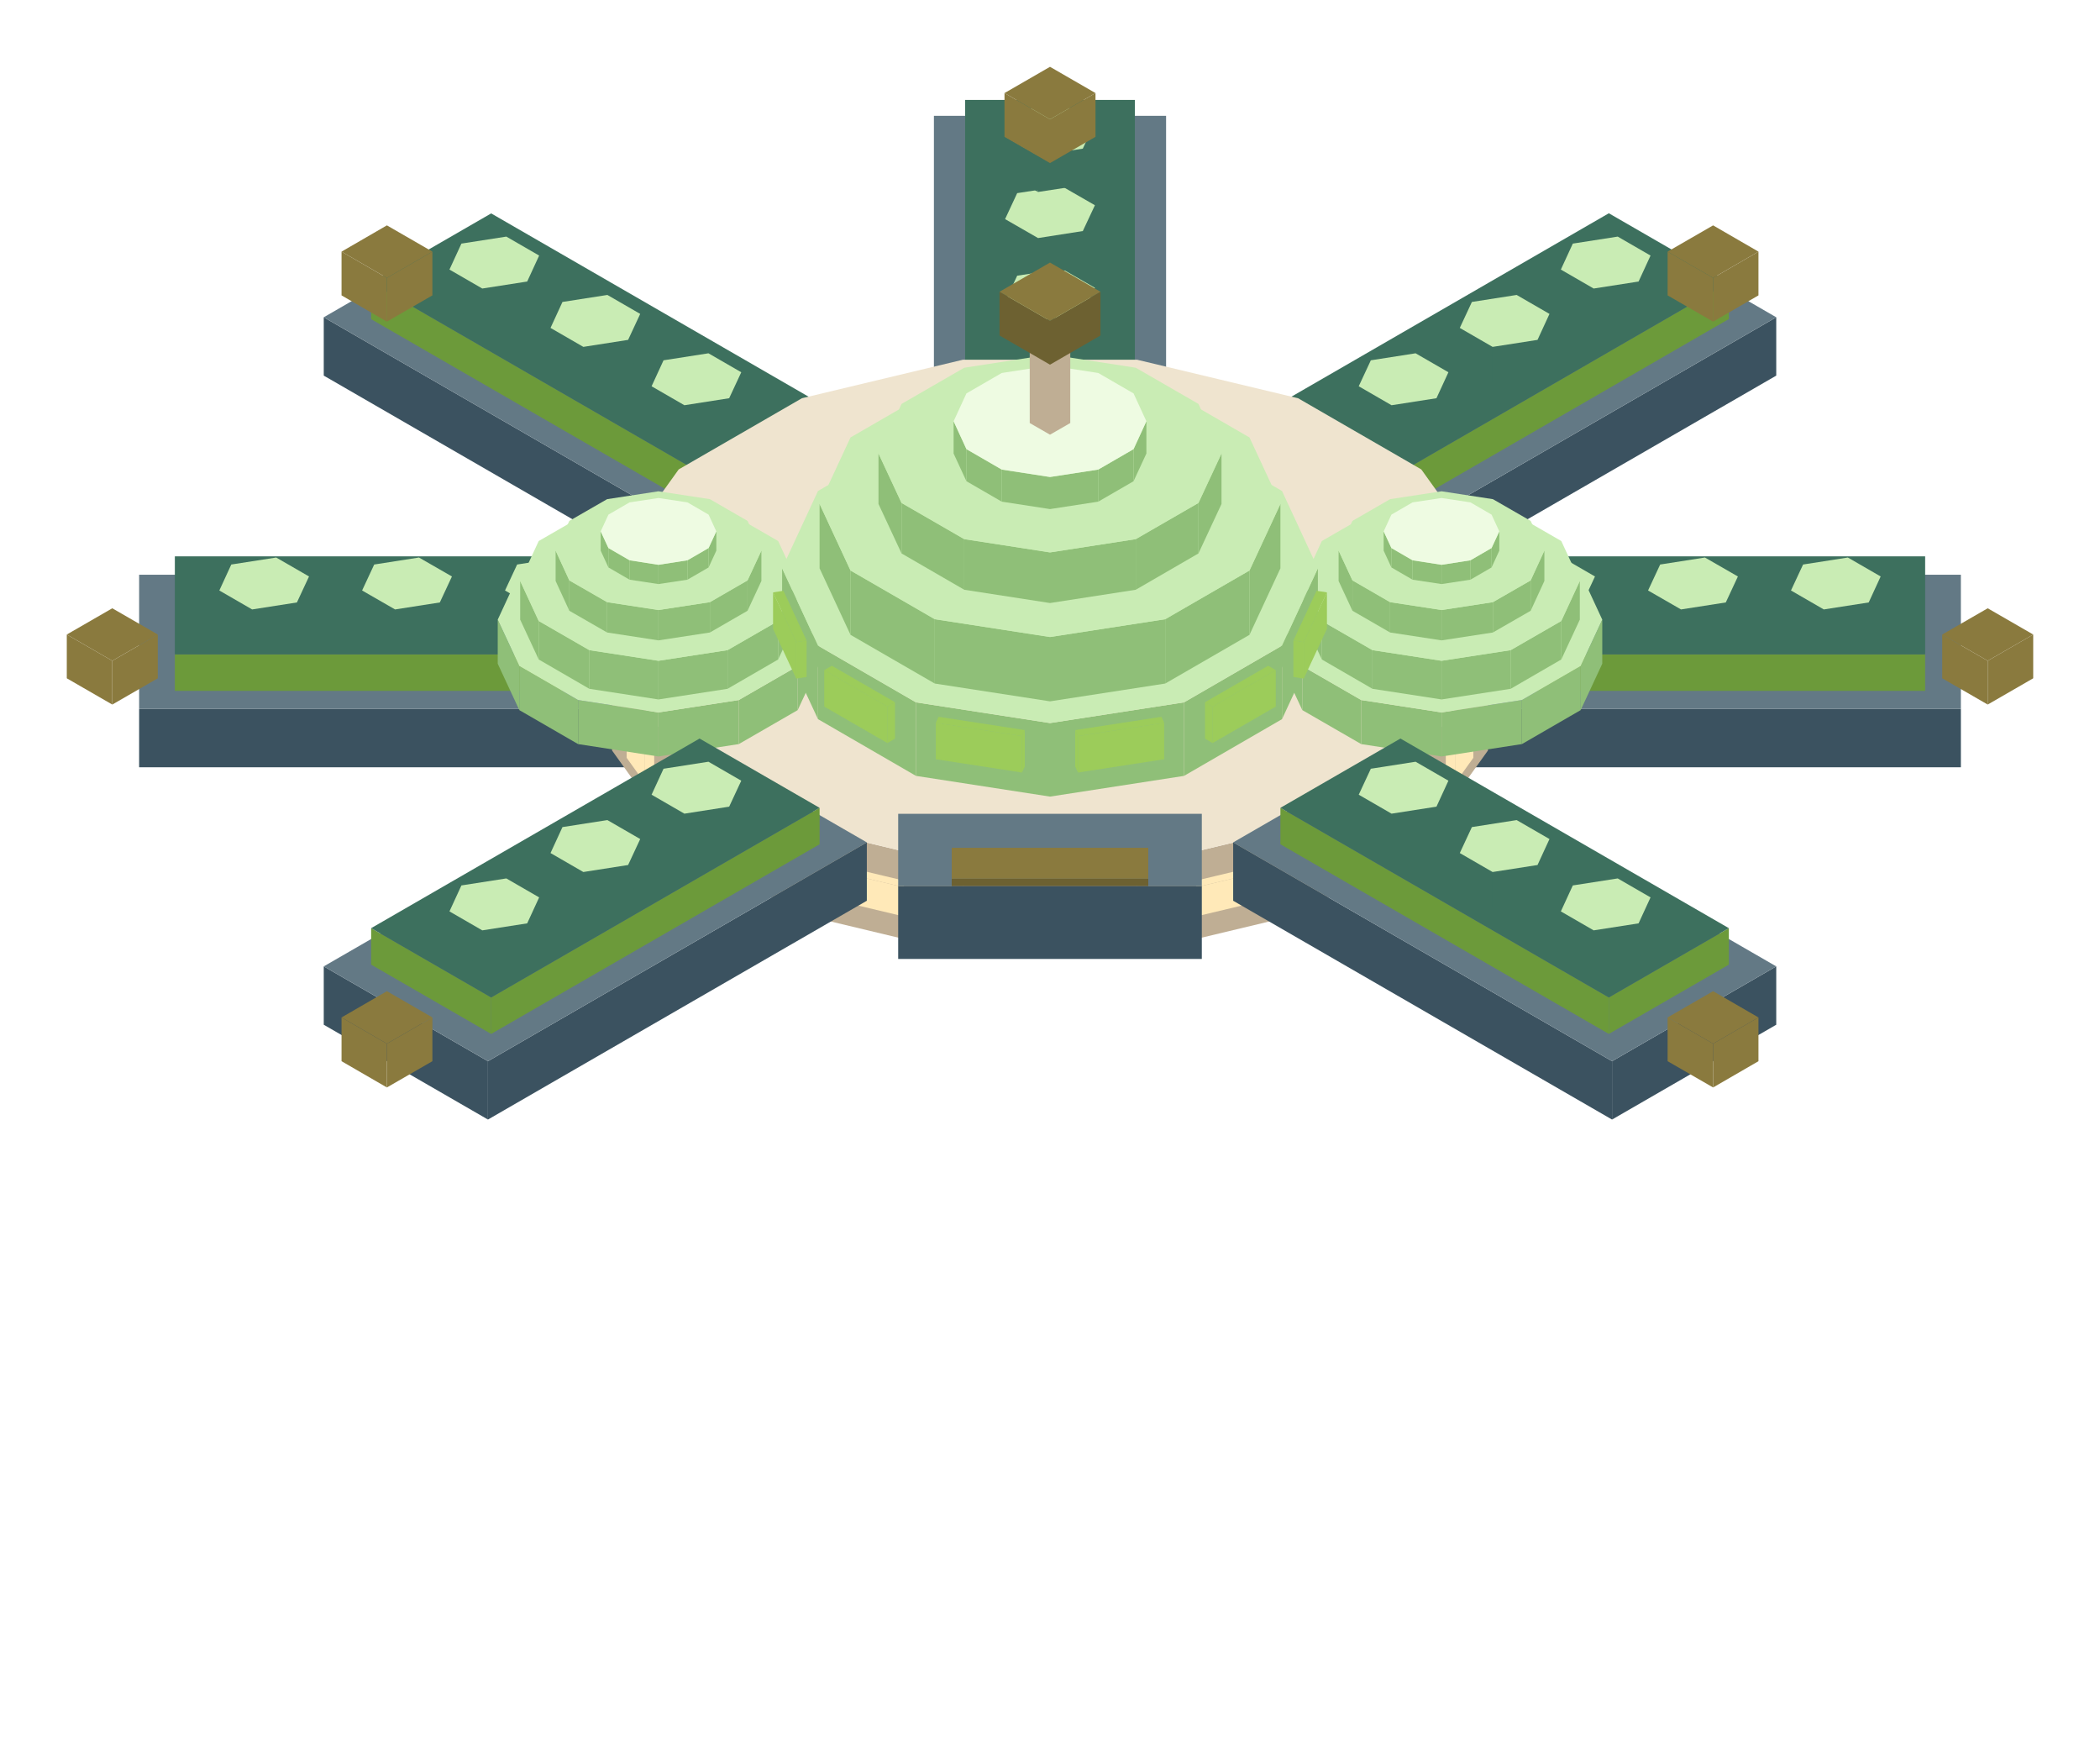
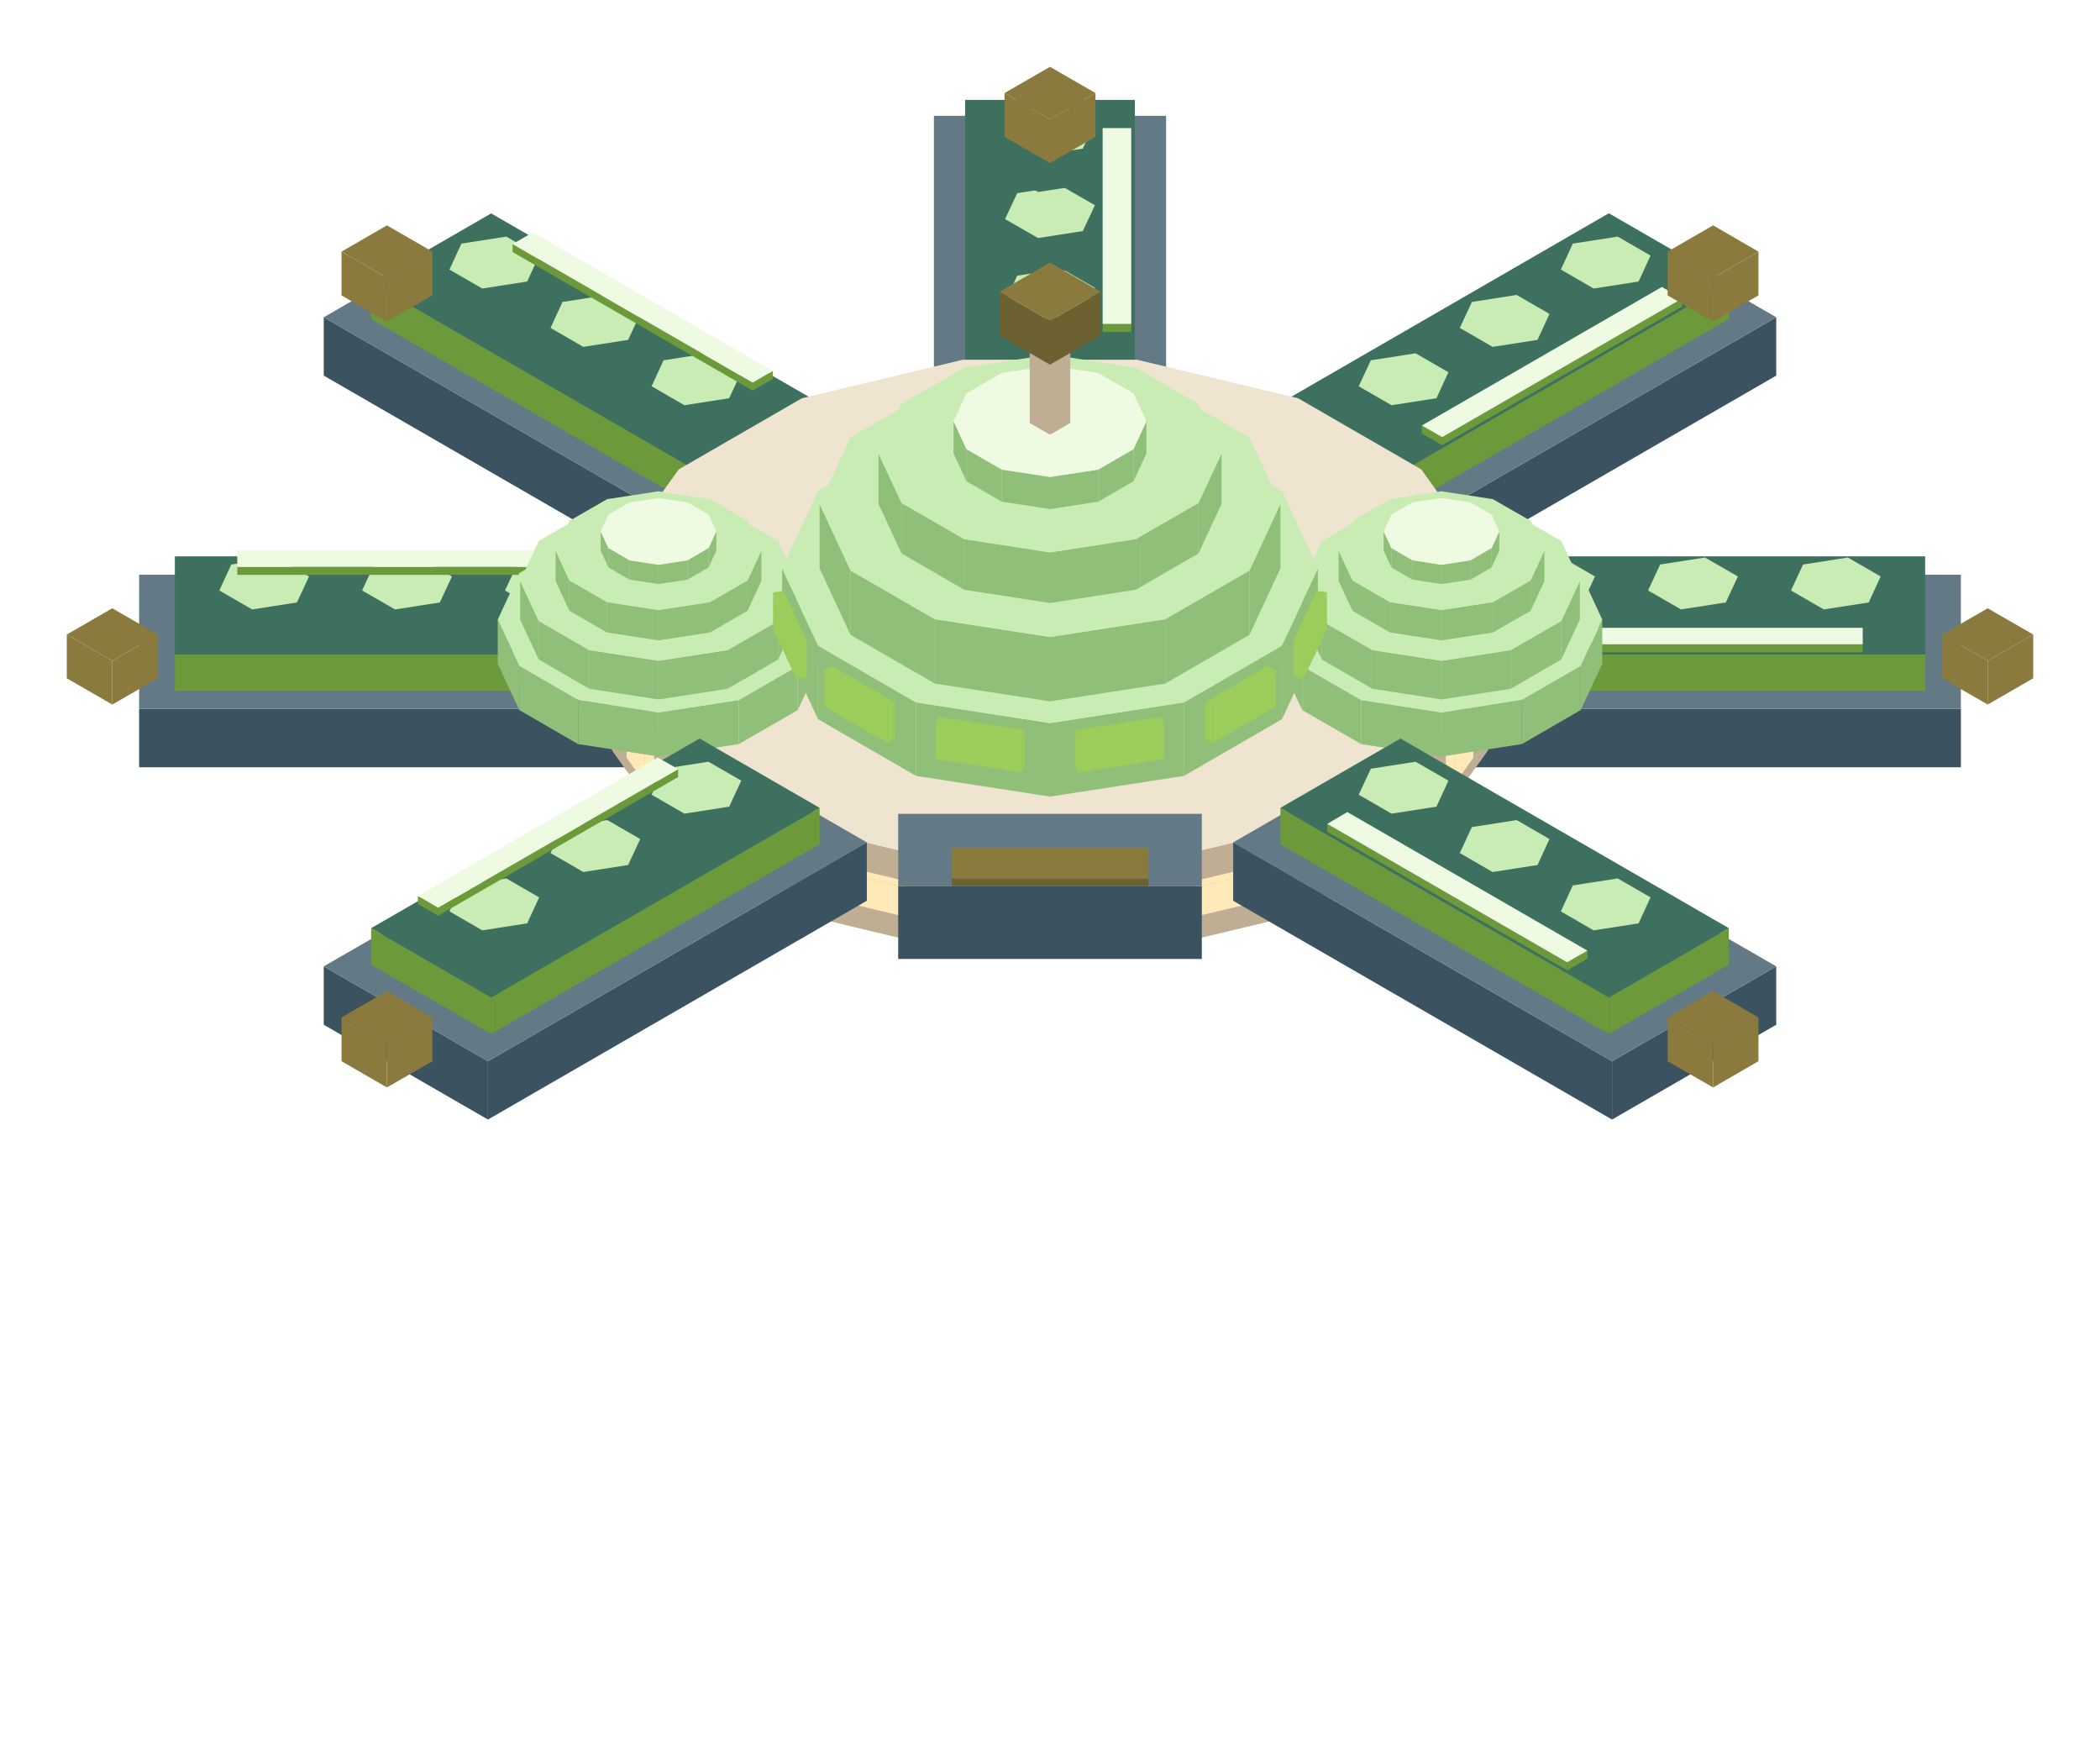
<svg xmlns="http://www.w3.org/2000/svg" width="144" height="120" viewBox="0 0 144 120">
  <polygon fill="#3b5260" points="64.04,29.15 79.96,29.15 79.96,33.15 64.04,33.15" />
  <polygon fill="#637985" points="64.04,29.15 64.04,7.94 79.96,7.94 79.96,29.15" />
  <polygon fill="#6c9a3a" points="66.18,25.24 77.82,25.24 77.82,27.74 66.18,27.74" />
  <polygon fill="#3d705e" points="66.18,25.24 66.18,6.85 77.82,6.85 77.82,25.24" />
  <polygon fill="#3d705e" points="71.18,21.98 74.25,21.5 74.25,24 71.18,24.48" />
  <polygon fill="#3d705e" points="68.92,20.68 71.18,21.98 71.18,24.48 68.92,23.18" />
  <polygon fill="#3d705e" points="74.25,21.5 75.08,19.73 75.08,22.23 74.25,24" />
  <polygon fill="#c9ecb4" points="74.25,21.5 71.18,21.98 68.92,20.68 69.75,18.9 72.82,18.43 75.08,19.73" />
  <polygon fill="#3d705e" points="71.18,16.32 74.25,15.84 74.25,18.34 71.18,18.82" />
  <polygon fill="#3d705e" points="68.92,15.02 71.18,16.32 71.18,18.82 68.92,17.52" />
  <polygon fill="#3d705e" points="74.25,15.84 75.08,14.07 75.08,16.57 74.25,18.34" />
  <polygon fill="#c9ecb4" points="74.25,15.84 71.18,16.32 68.92,15.02 69.75,13.24 72.82,12.77 75.08,14.07" />
  <polygon fill="#3d705e" points="71.18,10.66 74.25,10.19 74.25,12.69 71.18,13.16" />
  <polygon fill="#3d705e" points="68.92,9.36 71.18,10.66 71.18,13.16 68.92,11.86" />
  <polygon fill="#3d705e" points="74.25,10.19 75.08,8.41 75.08,10.91 74.25,12.69" />
  <polygon fill="#c9ecb4" points="74.25,10.19 71.18,10.66 68.92,9.36 69.75,7.59 72.82,7.11 75.08,8.41" />
+   <polygon fill="#6c9a3a" points="75.61,22.21 77.57,22.21 77.57,22.76 75.61,22.76" />
+   <polygon fill="#eefbe2" points="75.61,22.21 75.61,8.78 77.57,8.78 77.57,22.21" />
  <polygon fill="#8a7a3e" points="72,8.18 75.12,6.38 75.12,9.38 72,11.18" />
  <polygon fill="#8a7a3e" points="68.88,6.38 72,8.18 72,11.18 68.88,9.38" />
  <polygon fill="#8a7a3e" points="72,4.58 75.12,6.38 72,8.18 68.88,6.38" />
  <polygon fill="#3b5260" points="95.82,36.75 121.8,21.75 121.8,25.75 95.82,40.75" />
  <polygon fill="#3b5260" points="84.56,30.25 95.82,36.75 95.82,40.75 84.56,34.25" />
  <polygon fill="#637985" points="84.56,30.25 110.54,15.25 121.8,21.75 95.82,36.75" />
  <polygon fill="#6c9a3a" points="96.03,32.38 118.55,19.37 118.55,21.87 96.03,34.88" />
  <polygon fill="#6c9a3a" points="87.8,27.63 96.03,32.38 96.03,34.88 87.8,30.13" />
  <polygon fill="#3d705e" points="87.8,27.63 110.32,14.62 118.55,19.37 96.03,32.38" />
  <polygon fill="#3d705e" points="95.42,27.78 98.5,27.3 98.5,29.8 95.42,30.28" />
  <polygon fill="#3d705e" points="93.17,26.48 95.42,27.78 95.42,30.28 93.17,28.98" />
  <polygon fill="#3d705e" points="98.5,27.3 99.32,25.52 99.32,28.02 98.5,29.8" />
  <polygon fill="#c9ecb4" points="98.5,27.3 95.42,27.78 93.17,26.48 94,24.7 97.07,24.22 99.32,25.52" />
  <polygon fill="#3d705e" points="102.35,23.78 105.43,23.3 105.43,25.8 102.35,26.28" />
  <polygon fill="#3d705e" points="100.1,22.48 102.35,23.78 102.35,26.28 100.1,24.98" />
  <polygon fill="#3d705e" points="105.43,23.3 106.25,21.52 106.25,24.02 105.43,25.8" />
  <polygon fill="#c9ecb4" points="105.43,23.3 102.35,23.78 100.1,22.48 100.93,20.7 104,20.22 106.25,21.52" />
  <polygon fill="#3d705e" points="109.28,19.78 112.36,19.3 112.36,21.8 109.28,22.28" />
  <polygon fill="#3d705e" points="107.03,18.48 109.28,19.78 109.28,22.28 107.03,20.98" />
  <polygon fill="#3d705e" points="112.36,19.3 113.18,17.52 113.18,20.02 112.36,21.8" />
  <polygon fill="#c9ecb4" points="112.36,19.3 109.28,19.78 107.03,18.48 107.85,16.7 110.93,16.22 113.18,17.52" />
+   <polygon fill="#6c9a3a" points="98.89,29.97 115.34,20.47 115.34,21.02 98.89,30.52" />
+   <polygon fill="#6c9a3a" points="97.5,29.17 98.89,29.97 98.89,30.52 97.5,29.72" />
+   <polygon fill="#eefbe2" points="97.5,29.17 113.96,19.67 115.34,20.47 98.89,29.97" />
  <polygon fill="#8a7a3e" points="117.47,19.05 120.58,17.25 120.58,20.25 117.47,22.05" />
  <polygon fill="#8a7a3e" points="114.35,17.25 117.47,19.05 117.47,22.05 114.35,20.25" />
  <polygon fill="#8a7a3e" points="117.47,15.45 120.58,17.25 117.47,19.05 114.35,17.25" />
  <polygon fill="#3b5260" points="22.2,21.75 48.18,36.75 48.18,40.75 22.2,25.75" />
  <polygon fill="#3b5260" points="48.18,36.75 59.44,30.25 59.44,34.25 48.18,40.75" />
  <polygon fill="#637985" points="48.18,36.75 22.2,21.75 33.46,15.25 59.44,30.25" />
  <polygon fill="#6c9a3a" points="25.45,19.38 47.97,32.38 47.97,34.88 25.45,21.88" />
  <polygon fill="#6c9a3a" points="47.97,32.38 56.2,27.63 56.2,30.13 47.97,34.88" />
  <polygon fill="#3d705e" points="47.97,32.38 25.45,19.38 33.68,14.63 56.2,27.63" />
  <polygon fill="#3d705e" points="46.93,27.78 50,27.3 50,29.8 46.93,30.28" />
  <polygon fill="#3d705e" points="44.68,26.48 46.93,27.78 46.93,30.28 44.68,28.98" />
  <polygon fill="#3d705e" points="50,27.3 50.83,25.52 50.83,28.02 50,29.8" />
  <polygon fill="#c9ecb4" points="50,27.3 46.93,27.78 44.68,26.48 45.5,24.7 48.58,24.22 50.83,25.52" />
  <polygon fill="#3d705e" points="40,23.78 43.07,23.3 43.07,25.8 40,26.28" />
  <polygon fill="#3d705e" points="37.75,22.48 40,23.78 40,26.28 37.75,24.98" />
  <polygon fill="#3d705e" points="43.07,23.3 43.9,21.52 43.9,24.02 43.07,25.8" />
  <polygon fill="#c9ecb4" points="43.07,23.3 40,23.78 37.75,22.48 38.57,20.7 41.65,20.22 43.9,21.52" />
  <polygon fill="#3d705e" points="33.07,19.78 36.15,19.3 36.15,21.8 33.07,22.28" />
  <polygon fill="#3d705e" points="30.82,18.48 33.07,19.78 33.07,22.28 30.82,20.98" />
  <polygon fill="#3d705e" points="36.15,19.3 36.97,17.52 36.97,20.02 36.15,21.8" />
  <polygon fill="#c9ecb4" points="36.15,19.3 33.07,19.78 30.82,18.48 31.64,16.7 34.72,16.22 36.97,17.52" />
+   <polygon fill="#6c9a3a" points="35.15,16.73 51.61,26.23 51.61,26.78 35.15,17.28" />
+   <polygon fill="#6c9a3a" points="51.61,26.23 52.99,25.43 52.99,25.98 51.61,26.78" />
+   <polygon fill="#eefbe2" points="51.61,26.23 35.15,16.73 36.54,15.93 52.99,25.43" />
  <polygon fill="#8a7a3e" points="26.53,19.05 29.65,17.25 29.65,20.25 26.53,22.05" />
  <polygon fill="#8a7a3e" points="23.42,17.25 26.53,19.05 26.53,22.05 23.42,20.25" />
  <polygon fill="#8a7a3e" points="26.53,15.45 29.65,17.25 26.53,19.05 23.42,17.25" />
  <polygon fill="#3b5260" points="97.72,48.6 134.46,48.6 134.46,52.6 97.72,52.6" />
  <polygon fill="#637985" points="97.72,39.4 134.46,39.4 134.46,48.6 97.72,48.6" />
  <polygon fill="#6c9a3a" points="100.17,44.86 132.01,44.86 132.01,47.36 100.17,47.36" />
  <polygon fill="#3d705e" points="100.17,38.14 132.01,38.14 132.01,44.86 100.17,44.86" />
  <polygon fill="#3d705e" points="105.47,41.78 108.54,41.3 108.54,43.8 105.47,44.28" />
  <polygon fill="#3d705e" points="103.22,40.48 105.47,41.78 105.47,44.28 103.22,42.98" />
  <polygon fill="#3d705e" points="108.54,41.3 109.37,39.52 109.37,42.02 108.54,43.8" />
  <polygon fill="#c9ecb4" points="108.54,41.3 105.47,41.78 103.22,40.48 104.04,38.7 107.12,38.22 109.37,39.52" />
  <polygon fill="#3d705e" points="115.27,41.78 118.34,41.3 118.34,43.8 115.27,44.28" />
  <polygon fill="#3d705e" points="113.01,40.48 115.27,41.78 115.27,44.28 113.01,42.98" />
  <polygon fill="#3d705e" points="118.34,41.3 119.17,39.52 119.17,42.02 118.34,43.8" />
  <polygon fill="#c9ecb4" points="118.34,41.3 115.27,41.78 113.01,40.48 113.84,38.7 116.91,38.22 119.17,39.52" />
  <polygon fill="#3d705e" points="125.06,41.78 128.14,41.3 128.14,43.8 125.06,44.28" />
  <polygon fill="#3d705e" points="122.81,40.48 125.06,41.78 125.06,44.28 122.81,42.98" />
  <polygon fill="#3d705e" points="128.14,41.3 128.96,39.52 128.96,42.02 128.14,43.8" />
  <polygon fill="#c9ecb4" points="128.14,41.3 125.06,41.78 122.81,40.48 123.64,38.7 126.71,38.22 128.96,39.52" />
+   <polygon fill="#6c9a3a" points="104.46,44.17 127.73,44.17 127.73,44.72 104.46,44.72" />
+   <polygon fill="#eefbe2" points="104.46,43.04 127.73,43.04 127.73,44.17 104.46,44.17" />
  <polygon fill="#8a7a3e" points="136.3,45.3 139.42,43.5 139.42,46.5 136.3,48.3" />
  <polygon fill="#8a7a3e" points="133.18,43.5 136.3,45.3 136.3,48.3 133.18,46.5" />
  <polygon fill="#8a7a3e" points="136.3,41.7 139.42,43.5 136.3,45.3 133.18,43.5" />
  <polygon fill="#3b5260" points="9.54,48.6 46.28,48.6 46.28,52.6 9.54,52.6" />
  <polygon fill="#637985" points="46.28,48.6 9.54,48.6 9.54,39.4 46.28,39.4" />
  <polygon fill="#6c9a3a" points="11.99,44.86 43.83,44.86 43.83,47.36 11.99,47.36" />
  <polygon fill="#3d705e" points="43.83,44.86 11.99,44.86 11.99,38.14 43.83,38.14" />
  <polygon fill="#3d705e" points="36.88,41.78 39.96,41.3 39.96,43.8 36.88,44.28" />
  <polygon fill="#3d705e" points="34.63,40.48 36.88,41.78 36.88,44.28 34.63,42.98" />
  <polygon fill="#3d705e" points="39.96,41.3 40.78,39.52 40.78,42.02 39.96,43.8" />
  <polygon fill="#c9ecb4" points="39.96,41.3 36.88,41.78 34.63,40.48 35.46,38.7 38.53,38.22 40.78,39.52" />
  <polygon fill="#3d705e" points="27.09,41.78 30.16,41.3 30.16,43.8 27.09,44.28" />
  <polygon fill="#3d705e" points="24.83,40.48 27.09,41.78 27.09,44.28 24.83,42.98" />
  <polygon fill="#3d705e" points="30.16,41.3 30.99,39.52 30.99,42.02 30.16,43.8" />
  <polygon fill="#c9ecb4" points="30.16,41.3 27.09,41.78 24.83,40.48 25.66,38.7 28.73,38.22 30.99,39.52" />
  <polygon fill="#3d705e" points="17.29,41.78 20.36,41.3 20.36,43.8 17.29,44.28" />
  <polygon fill="#3d705e" points="15.04,40.48 17.29,41.78 17.29,44.28 15.04,42.98" />
  <polygon fill="#3d705e" points="20.36,41.3 21.19,39.52 21.19,42.02 20.36,43.8" />
  <polygon fill="#c9ecb4" points="20.36,41.3 17.29,41.78 15.04,40.48 15.86,38.7 18.94,38.22 21.19,39.52" />
+   <polygon fill="#6c9a3a" points="16.27,38.86 39.54,38.86 39.54,39.41 16.27,39.41" />
+   <polygon fill="#eefbe2" points="39.54,38.86 16.27,38.86 16.27,37.73 39.54,37.73" />
  <polygon fill="#8a7a3e" points="7.7,45.3 10.82,43.5 10.82,46.5 7.7,48.3" />
  <polygon fill="#8a7a3e" points="4.58,43.5 7.7,45.3 7.7,48.3 4.58,46.5" />
  <polygon fill="#8a7a3e" points="7.7,41.7 10.82,43.5 7.7,45.3 4.58,43.5" />
  <polygon fill="#bfae94" points="77.97,59.34 89.01,56.7 89.01,62.7 77.97,65.34" />
  <polygon fill="#bfae94" points="66.03,59.34 77.97,59.34 77.97,65.34 66.03,65.34" />
  <polygon fill="#bfae94" points="54.99,56.7 66.03,59.34 66.03,65.34 54.99,62.7" />
  <polygon fill="#bfae94" points="46.54,51.82 54.99,56.7 54.99,62.7 46.54,57.82" />
  <polygon fill="#bfae94" points="41.97,45.45 46.54,51.82 46.54,57.82 41.97,51.45" />
  <polygon fill="#bfae94" points="97.46,51.82 102.03,45.45 102.03,51.45 97.46,57.82" />
  <polygon fill="#bfae94" points="89.01,56.7 97.46,51.82 97.46,57.82 89.01,62.7" />
  <polygon fill="#efe4cf" points="89.01,56.7 77.97,59.34 66.03,59.34 54.99,56.7 46.54,51.82 41.97,45.45 41.97,38.55 46.54,32.18 54.99,27.3 66.03,24.66 77.97,24.66 89.01,27.3 97.46,32.18 102.03,38.55 102.03,45.45 97.46,51.82" />
  <polygon fill="#ffe9b8" points="82.3,60.76 85.24,60.06 85.24,62.06 82.3,62.76" />
  <polygon fill="#ffe9b8" points="82.02,60.37 82.3,60.76 82.3,62.76 82.02,62.37" />
  <polygon fill="#ffe9b8" points="85.24,60.06 82.3,60.76 82.02,60.37 84.96,59.67" />
  <polygon fill="#ffe9b8" points="70.41,61.76 73.59,61.76 73.59,63.76 70.41,63.76" />
  <polygon fill="#ffe9b8" points="73.59,61.76 70.41,61.76 70.41,61.34 73.59,61.34" />
  <polygon fill="#ffe9b8" points="58.76,60.06 61.7,60.76 61.7,62.76 58.76,62.06" />
  <polygon fill="#ffe9b8" points="61.7,60.76 61.98,60.37 61.98,62.37 61.7,62.76" />
  <polygon fill="#ffe9b8" points="61.7,60.76 58.76,60.06 59.04,59.67 61.98,60.37" />
  <polygon fill="#ffe9b8" points="49.12,55.91 51.37,57.21 51.37,59.21 49.12,57.91" />
  <polygon fill="#ffe9b8" points="51.37,57.21 51.89,56.91 51.89,58.91 51.37,59.21" />
  <polygon fill="#ffe9b8" points="51.37,57.21 49.12,55.91 49.64,55.61 51.89,56.91" />
  <polygon fill="#ffe9b8" points="42.97,49.95 44.19,51.65 44.19,53.65 42.97,51.95" />
  <polygon fill="#ffe9b8" points="44.19,51.65 44.86,51.48 44.86,53.48 44.19,53.65" />
  <polygon fill="#ffe9b8" points="44.19,51.65 42.97,49.95 43.65,49.79 44.86,51.48" />
  <polygon fill="#ffe9b8" points="99.81,51.65 101.03,49.95 101.03,51.95 99.81,53.65" />
  <polygon fill="#ffe9b8" points="99.14,51.48 99.81,51.65 99.81,53.65 99.14,53.48" />
  <polygon fill="#ffe9b8" points="101.03,49.95 99.81,51.65 99.14,51.48 100.35,49.79" />
  <polygon fill="#ffe9b8" points="92.63,57.21 94.88,55.91 94.88,57.91 92.63,59.21" />
  <polygon fill="#ffe9b8" points="92.11,56.91 92.63,57.21 92.63,59.21 92.11,58.91" />
  <polygon fill="#ffe9b8" points="94.88,55.91 92.63,57.21 92.11,56.91 94.36,55.61" />
  <polygon fill="#8fbf78" points="45.15,48.84 50.66,47.99 50.66,51.01 45.15,51.86" />
  <polygon fill="#8fbf78" points="39.64,47.99 45.15,48.84 45.15,51.86 39.64,51.01" />
  <polygon fill="#8fbf78" points="35.61,45.66 39.64,47.99 39.64,51.01 35.61,48.68" />
  <polygon fill="#8fbf78" points="34.13,42.48 35.61,45.66 35.61,48.68 34.13,45.5" />
  <polygon fill="#8fbf78" points="54.7,45.66 56.18,42.48 56.18,45.5 54.7,48.68" />
  <polygon fill="#8fbf78" points="50.66,47.99 54.7,45.66 54.7,48.68 50.66,51.01" />
  <polygon fill="#c9ecb4" points="50.66,47.99 45.15,48.84 39.64,47.99 35.61,45.66 34.13,42.48 35.61,39.29 39.64,36.96 45.15,36.11 50.66,36.96 54.7,39.29 56.18,42.48 54.7,45.66" />
  <polygon fill="#8fbf78" points="45.15,45.3 49.89,44.57 49.89,47.22 45.15,47.95" />
  <polygon fill="#8fbf78" points="40.41,44.57 45.15,45.3 45.15,47.95 40.41,47.22" />
  <polygon fill="#8fbf78" points="36.94,42.57 40.41,44.57 40.41,47.22 36.94,45.21" />
  <polygon fill="#8fbf78" points="35.67,39.83 36.94,42.57 36.94,45.21 35.67,42.48" />
  <polygon fill="#8fbf78" points="53.36,42.57 54.63,39.83 54.63,42.48 53.36,45.21" />
  <polygon fill="#8fbf78" points="49.89,44.57 53.36,42.57 53.36,45.21 49.89,47.22" />
  <polygon fill="#c9ecb4" points="49.89,44.57 45.15,45.3 40.41,44.57 36.94,42.57 35.67,39.83 36.94,37.09 40.41,35.09 45.15,34.36 49.89,35.09 53.36,37.09 54.63,39.83 53.36,42.57" />
  <polygon fill="#8fbf78" points="45.15,41.82 48.68,41.28 48.68,43.36 45.15,43.9" />
  <polygon fill="#8fbf78" points="41.63,41.28 45.15,41.82 45.15,43.9 41.63,43.36" />
  <polygon fill="#8fbf78" points="39.04,39.79 41.63,41.28 41.63,43.36 39.04,41.87" />
  <polygon fill="#8fbf78" points="38.1,37.75 39.04,39.79 39.04,41.87 38.1,39.83" />
  <polygon fill="#8fbf78" points="51.26,39.79 52.21,37.75 52.21,39.83 51.26,41.87" />
  <polygon fill="#8fbf78" points="48.68,41.28 51.26,39.79 51.26,41.87 48.68,43.36" />
  <polygon fill="#c9ecb4" points="48.68,41.28 45.15,41.82 41.63,41.28 39.04,39.79 38.1,37.75 39.04,35.71 41.63,34.22 45.15,33.68 48.68,34.22 51.26,35.71 52.21,37.75 51.26,39.79" />
  <polygon fill="#8fbf78" points="45.15,38.72 47.14,38.41 47.14,39.74 45.15,40.04" />
  <polygon fill="#8fbf78" points="43.17,38.41 45.15,38.72 45.15,40.04 43.17,39.74" />
  <polygon fill="#8fbf78" points="41.72,37.57 43.17,38.41 43.17,39.74 41.72,38.9" />
  <polygon fill="#8fbf78" points="41.19,36.43 41.72,37.57 41.72,38.9 41.19,37.75" />
  <polygon fill="#8fbf78" points="48.59,37.57 49.12,36.43 49.12,37.75 48.59,38.9" />
  <polygon fill="#8fbf78" points="47.14,38.41 48.59,37.57 48.59,38.9 47.14,39.74" />
  <polygon fill="#eefbe2" points="47.14,38.41 45.15,38.72 43.17,38.41 41.72,37.57 41.19,36.43 41.72,35.28 43.17,34.44 45.15,34.14 47.14,34.44 48.59,35.28 49.12,36.43 48.59,37.57" />
  <polygon fill="#8fbf78" points="98.85,48.84 104.36,47.99 104.36,51.01 98.85,51.86" />
  <polygon fill="#8fbf78" points="93.34,47.99 98.85,48.84 98.85,51.86 93.34,51.01" />
  <polygon fill="#8fbf78" points="89.3,45.66 93.34,47.99 93.34,51.01 89.3,48.68" />
  <polygon fill="#8fbf78" points="87.82,42.48 89.3,45.66 89.3,48.68 87.82,45.5" />
  <polygon fill="#8fbf78" points="108.39,45.66 109.87,42.48 109.87,45.5 108.39,48.68" />
  <polygon fill="#8fbf78" points="104.36,47.99 108.39,45.66 108.39,48.68 104.36,51.01" />
  <polygon fill="#c9ecb4" points="104.36,47.99 98.85,48.84 93.34,47.99 89.3,45.66 87.82,42.48 89.3,39.29 93.34,36.96 98.85,36.11 104.36,36.96 108.39,39.29 109.87,42.48 108.39,45.66" />
  <polygon fill="#8fbf78" points="98.85,45.3 103.59,44.57 103.59,47.22 98.85,47.95" />
  <polygon fill="#8fbf78" points="94.11,44.57 98.85,45.3 98.85,47.95 94.11,47.22" />
  <polygon fill="#8fbf78" points="90.64,42.57 94.11,44.57 94.11,47.22 90.64,45.21" />
  <polygon fill="#8fbf78" points="89.37,39.83 90.64,42.57 90.64,45.21 89.37,42.48" />
  <polygon fill="#8fbf78" points="107.06,42.57 108.33,39.83 108.33,42.48 107.06,45.21" />
  <polygon fill="#8fbf78" points="103.59,44.57 107.06,42.57 107.06,45.21 103.59,47.22" />
  <polygon fill="#c9ecb4" points="103.59,44.57 98.85,45.3 94.11,44.57 90.64,42.57 89.37,39.83 90.64,37.09 94.11,35.09 98.85,34.36 103.59,35.09 107.06,37.09 108.33,39.83 107.06,42.57" />
  <polygon fill="#8fbf78" points="98.85,41.82 102.37,41.28 102.37,43.36 98.85,43.9" />
  <polygon fill="#8fbf78" points="95.32,41.28 98.85,41.82 98.85,43.9 95.32,43.36" />
  <polygon fill="#8fbf78" points="92.74,39.79 95.32,41.28 95.32,43.36 92.74,41.87" />
  <polygon fill="#8fbf78" points="91.79,37.75 92.74,39.79 92.74,41.87 91.79,39.83" />
  <polygon fill="#8fbf78" points="104.96,39.79 105.9,37.75 105.9,39.83 104.96,41.87" />
  <polygon fill="#8fbf78" points="102.37,41.28 104.96,39.79 104.96,41.87 102.37,43.36" />
  <polygon fill="#c9ecb4" points="102.37,41.28 98.85,41.82 95.32,41.28 92.74,39.79 91.79,37.75 92.74,35.71 95.32,34.22 98.85,33.68 102.37,34.22 104.96,35.71 105.9,37.75 104.96,39.79" />
  <polygon fill="#8fbf78" points="98.85,38.72 100.83,38.41 100.83,39.74 98.85,40.04" />
  <polygon fill="#8fbf78" points="96.86,38.41 98.85,38.72 98.85,40.04 96.86,39.74" />
  <polygon fill="#8fbf78" points="95.41,37.57 96.86,38.41 96.86,39.74 95.41,38.9" />
  <polygon fill="#8fbf78" points="94.88,36.43 95.41,37.57 95.41,38.9 94.88,37.75" />
  <polygon fill="#8fbf78" points="102.28,37.57 102.81,36.43 102.81,37.75 102.28,38.9" />
  <polygon fill="#8fbf78" points="100.83,38.41 102.28,37.57 102.28,38.9 100.83,39.74" />
  <polygon fill="#eefbe2" points="100.83,38.41 98.85,38.72 96.86,38.41 95.41,37.57 94.88,36.43 95.41,35.28 96.86,34.44 98.85,34.14 100.83,34.44 102.28,35.28 102.81,36.43 102.28,37.57" />
  <polygon fill="#8fbf78" points="72,49.57 81.19,48.15 81.19,53.19 72,54.61" />
  <polygon fill="#8fbf78" points="62.81,48.15 72,49.57 72,54.61 62.81,53.19" />
  <polygon fill="#8fbf78" points="56.09,44.26 62.81,48.15 62.81,53.19 56.09,49.3" />
  <polygon fill="#8fbf78" points="53.63,38.96 56.09,44.26 56.09,49.3 53.63,44" />
  <polygon fill="#8fbf78" points="87.91,44.26 90.37,38.96 90.37,44 87.91,49.3" />
  <polygon fill="#8fbf78" points="81.19,48.15 87.91,44.26 87.91,49.3 81.19,53.19" />
  <polygon fill="#c9ecb4" points="81.19,48.15 72,49.57 62.81,48.15 56.09,44.26 53.63,38.96 56.09,33.66 62.81,29.77 72,28.35 81.19,29.77 87.91,33.66 90.37,38.96 87.91,44.26" />
  <polygon fill="#8fbf78" points="72,43.67 79.9,42.45 79.9,46.86 72,48.08" />
  <polygon fill="#8fbf78" points="64.1,42.45 72,43.67 72,48.08 64.1,46.86" />
  <polygon fill="#8fbf78" points="58.32,39.11 64.1,42.45 64.1,46.86 58.32,43.52" />
  <polygon fill="#8fbf78" points="56.2,34.55 58.32,39.11 58.32,43.52 56.2,38.96" />
  <polygon fill="#8fbf78" points="85.68,39.11 87.8,34.55 87.8,38.96 85.68,43.52" />
  <polygon fill="#8fbf78" points="79.9,42.45 85.68,39.11 85.68,43.52 79.9,46.86" />
  <polygon fill="#c9ecb4" points="79.9,42.45 72,43.67 64.1,42.45 58.32,39.11 56.2,34.55 58.32,29.99 64.1,26.65 72,25.43 79.9,26.65 85.68,29.99 87.8,34.55 85.68,39.11" />
  <polygon fill="#8fbf78" points="72,37.87 77.88,36.96 77.88,40.43 72,41.34" />
  <polygon fill="#8fbf78" points="66.12,36.96 72,37.87 72,41.34 66.12,40.43" />
  <polygon fill="#8fbf78" points="61.82,34.48 66.12,36.96 66.12,40.43 61.82,37.94" />
  <polygon fill="#8fbf78" points="60.24,31.09 61.82,34.48 61.82,37.94 60.24,34.55" />
  <polygon fill="#8fbf78" points="82.18,34.48 83.76,31.09 83.76,34.55 82.18,37.94" />
  <polygon fill="#8fbf78" points="77.88,36.96 82.18,34.48 82.18,37.94 77.88,40.43" />
  <polygon fill="#c9ecb4" points="77.88,36.96 72,37.87 66.12,36.96 61.82,34.48 60.24,31.09 61.82,27.69 66.12,25.21 72,24.3 77.88,25.21 82.18,27.69 83.76,31.09 82.18,34.48" />
  <polygon fill="#8fbf78" points="72,32.7 75.31,32.19 75.31,34.39 72,34.9" />
  <polygon fill="#8fbf78" points="68.69,32.19 72,32.7 72,34.9 68.69,34.39" />
  <polygon fill="#8fbf78" points="66.27,30.79 68.69,32.19 68.69,34.39 66.27,32.99" />
  <polygon fill="#8fbf78" points="65.39,28.88 66.27,30.79 66.27,32.99 65.39,31.09" />
  <polygon fill="#8fbf78" points="77.73,30.79 78.61,28.88 78.61,31.09 77.73,32.99" />
  <polygon fill="#8fbf78" points="75.31,32.19 77.73,30.79 77.73,32.99 75.31,34.39" />
  <polygon fill="#eefbe2" points="75.31,32.19 72,32.7 68.69,32.19 66.27,30.79 65.39,28.88 66.27,26.97 68.69,25.57 72,25.06 75.31,25.57 77.73,26.97 78.61,28.88 77.73,30.79" />
  <polygon fill="#9ccc5a" points="73.92,50.46 79.83,49.55 79.83,52.05 73.92,52.96" />
  <polygon fill="#9ccc5a" points="73.73,50.05 73.92,50.46 73.92,52.96 73.73,52.55" />
  <polygon fill="#9ccc5a" points="79.83,49.55 73.92,50.46 73.73,50.05 79.64,49.14" />
  <polygon fill="#9ccc5a" points="64.17,49.55 70.08,50.46 70.08,52.96 64.17,52.05" />
  <polygon fill="#9ccc5a" points="70.08,50.46 70.27,50.05 70.27,52.55 70.08,52.96" />
  <polygon fill="#9ccc5a" points="70.08,50.46 64.17,49.55 64.36,49.14 70.27,50.05" />
  <polygon fill="#9ccc5a" points="56.52,45.94 60.85,48.44 60.85,50.94 56.52,48.44" />
  <polygon fill="#9ccc5a" points="60.85,48.44 61.37,48.14 61.37,50.64 60.85,50.94" />
  <polygon fill="#9ccc5a" points="60.85,48.44 56.52,45.94 57.04,45.64 61.37,48.14" />
  <polygon fill="#9ccc5a" points="53.01,40.61 54.6,44.02 54.6,46.52 53.01,43.11" />
  <polygon fill="#9ccc5a" points="54.6,44.02 55.31,43.91 55.31,46.41 54.6,46.52" />
  <polygon fill="#9ccc5a" points="54.6,44.02 53.01,40.61 53.72,40.5 55.31,43.91" />
  <polygon fill="#9ccc5a" points="89.4,44.02 90.99,40.61 90.99,43.11 89.4,46.52" />
  <polygon fill="#9ccc5a" points="88.69,43.91 89.4,44.02 89.4,46.52 88.69,46.41" />
  <polygon fill="#9ccc5a" points="90.99,40.61 89.4,44.02 88.69,43.91 90.28,40.5" />
  <polygon fill="#9ccc5a" points="83.15,48.44 87.48,45.94 87.48,48.44 83.15,50.94" />
  <polygon fill="#9ccc5a" points="82.63,48.14 83.15,48.44 83.15,50.94 82.63,50.64" />
  <polygon fill="#9ccc5a" points="87.48,45.94 83.15,48.44 82.63,48.14 86.96,45.64" />
  <polygon fill="#bfae94" points="72,23.8 73.39,23 73.39,29 72,29.8" />
  <polygon fill="#bfae94" points="70.61,23 72,23.8 72,29.8 70.61,29" />
  <polygon fill="#efe4cf" points="72,22.2 73.39,23 72,23.8 70.61,23" />
  <polygon fill="#6d6131" points="72,22 75.46,20 75.46,23 72,25" />
  <polygon fill="#6d6131" points="68.54,20 72,22 72,25 68.54,23" />
  <polygon fill="#8a7a3e" points="72,18 75.46,20 72,22 68.54,20" />
  <polygon fill="#3b5260" points="61.59,60.74 82.41,60.74 82.41,65.74 61.59,65.74" />
  <polygon fill="#637985" points="82.41,55.79 82.41,60.74 61.59,60.74 61.59,55.79" />
  <polygon fill="#6d6131" points="65.26,60.24 78.74,60.24 78.74,60.74 65.26,60.74" />
  <polygon fill="#8a7a3e" points="78.74,58.12 78.74,60.24 65.26,60.24 65.26,58.12" />
  <polygon fill="#3b5260" points="110.54,72.75 121.8,66.25 121.8,70.25 110.54,76.75" />
  <polygon fill="#3b5260" points="84.56,57.75 110.54,72.75 110.54,76.75 84.56,61.75" />
  <polygon fill="#637985" points="95.82,51.25 121.8,66.25 110.54,72.75 84.56,57.75" />
  <polygon fill="#6c9a3a" points="110.32,68.38 118.55,63.63 118.55,66.13 110.32,70.88" />
  <polygon fill="#6c9a3a" points="87.8,55.38 110.32,68.38 110.32,70.88 87.8,57.88" />
  <polygon fill="#3d705e" points="96.03,50.63 118.55,63.63 110.32,68.38 87.8,55.38" />
  <polygon fill="#3d705e" points="95.42,55.78 98.5,55.3 98.5,57.8 95.42,58.28" />
  <polygon fill="#3d705e" points="93.17,54.48 95.42,55.78 95.42,58.28 93.17,56.98" />
  <polygon fill="#3d705e" points="98.5,55.3 99.32,53.52 99.32,56.02 98.5,57.8" />
  <polygon fill="#c9ecb4" points="98.5,55.3 95.42,55.78 93.17,54.48 94,52.7 97.07,52.22 99.32,53.52" />
  <polygon fill="#3d705e" points="102.35,59.78 105.43,59.3 105.43,61.8 102.35,62.28" />
  <polygon fill="#3d705e" points="100.1,58.48 102.35,59.78 102.35,62.28 100.1,60.98" />
  <polygon fill="#3d705e" points="105.43,59.3 106.25,57.52 106.25,60.02 105.43,61.8" />
  <polygon fill="#c9ecb4" points="105.43,59.3 102.35,59.78 100.1,58.48 100.93,56.7 104,56.22 106.25,57.52" />
  <polygon fill="#3d705e" points="109.28,63.78 112.36,63.3 112.36,65.8 109.28,66.28" />
  <polygon fill="#3d705e" points="107.03,62.48 109.28,63.78 109.28,66.28 107.03,64.98" />
  <polygon fill="#3d705e" points="112.36,63.3 113.18,61.52 113.18,64.02 112.36,65.8" />
  <polygon fill="#c9ecb4" points="112.36,63.3 109.28,63.78 107.03,62.48 107.85,60.7 110.93,60.22 113.18,61.52" />
+   <polygon fill="#6c9a3a" points="107.46,65.97 108.85,65.17 108.85,65.72 107.46,66.52" />
+   <polygon fill="#6c9a3a" points="91.01,56.48 107.46,65.97 107.46,66.52 91.01,57.02" />
+   <polygon fill="#eefbe2" points="92.39,55.67 108.85,65.17 107.46,65.97 91.01,56.48" />
  <polygon fill="#8a7a3e" points="117.47,71.55 120.58,69.75 120.58,72.75 117.47,74.55" />
  <polygon fill="#8a7a3e" points="114.35,69.75 117.47,71.55 117.47,74.55 114.35,72.75" />
  <polygon fill="#8a7a3e" points="117.47,67.95 120.58,69.75 117.47,71.55 114.35,69.75" />
  <polygon fill="#3b5260" points="33.46,72.75 59.44,57.75 59.44,61.75 33.46,76.75" />
  <polygon fill="#3b5260" points="22.2,66.25 33.46,72.75 33.46,76.75 22.2,70.25" />
  <polygon fill="#637985" points="59.44,57.75 33.46,72.75 22.2,66.25 48.18,51.25" />
  <polygon fill="#6c9a3a" points="33.68,68.38 56.2,55.38 56.2,57.88 33.68,70.88" />
  <polygon fill="#6c9a3a" points="25.45,63.63 33.68,68.38 33.68,70.88 25.45,66.13" />
  <polygon fill="#3d705e" points="56.2,55.38 33.68,68.38 25.45,63.63 47.97,50.63" />
  <polygon fill="#3d705e" points="46.93,55.78 50,55.3 50,57.8 46.93,58.28" />
  <polygon fill="#3d705e" points="44.68,54.48 46.93,55.78 46.93,58.28 44.68,56.98" />
  <polygon fill="#3d705e" points="50,55.3 50.83,53.52 50.83,56.02 50,57.8" />
  <polygon fill="#c9ecb4" points="50,55.3 46.93,55.78 44.68,54.48 45.5,52.7 48.58,52.22 50.83,53.52" />
  <polygon fill="#3d705e" points="40,59.78 43.07,59.3 43.07,61.8 40,62.28" />
  <polygon fill="#3d705e" points="37.75,58.48 40,59.78 40,62.28 37.75,60.98" />
  <polygon fill="#3d705e" points="43.07,59.3 43.9,57.52 43.9,60.02 43.07,61.8" />
  <polygon fill="#c9ecb4" points="43.07,59.3 40,59.78 37.75,58.48 38.57,56.7 41.65,56.22 43.9,57.52" />
  <polygon fill="#3d705e" points="33.07,63.78 36.15,63.3 36.15,65.8 33.07,66.28" />
  <polygon fill="#3d705e" points="30.82,62.48 33.07,63.78 33.07,66.28 30.82,64.98" />
  <polygon fill="#3d705e" points="36.15,63.3 36.97,61.52 36.97,64.02 36.15,65.8" />
  <polygon fill="#c9ecb4" points="36.15,63.3 33.07,63.78 30.82,62.48 31.64,60.7 34.72,60.22 36.97,61.52" />
+   <polygon fill="#6c9a3a" points="30.04,62.23 46.5,52.73 46.5,53.27 30.04,62.78" />
+   <polygon fill="#6c9a3a" points="28.66,61.42 30.04,62.23 30.04,62.78 28.66,61.97" />
+   <polygon fill="#eefbe2" points="46.5,52.73 30.04,62.23 28.66,61.42 45.11,51.93" />
  <polygon fill="#8a7a3e" points="26.53,71.55 29.65,69.75 29.65,72.75 26.53,74.55" />
  <polygon fill="#8a7a3e" points="23.42,69.75 26.53,71.55 26.53,74.55 23.42,72.75" />
  <polygon fill="#8a7a3e" points="26.53,67.95 29.65,69.75 26.53,71.55 23.42,69.75" />
</svg>
